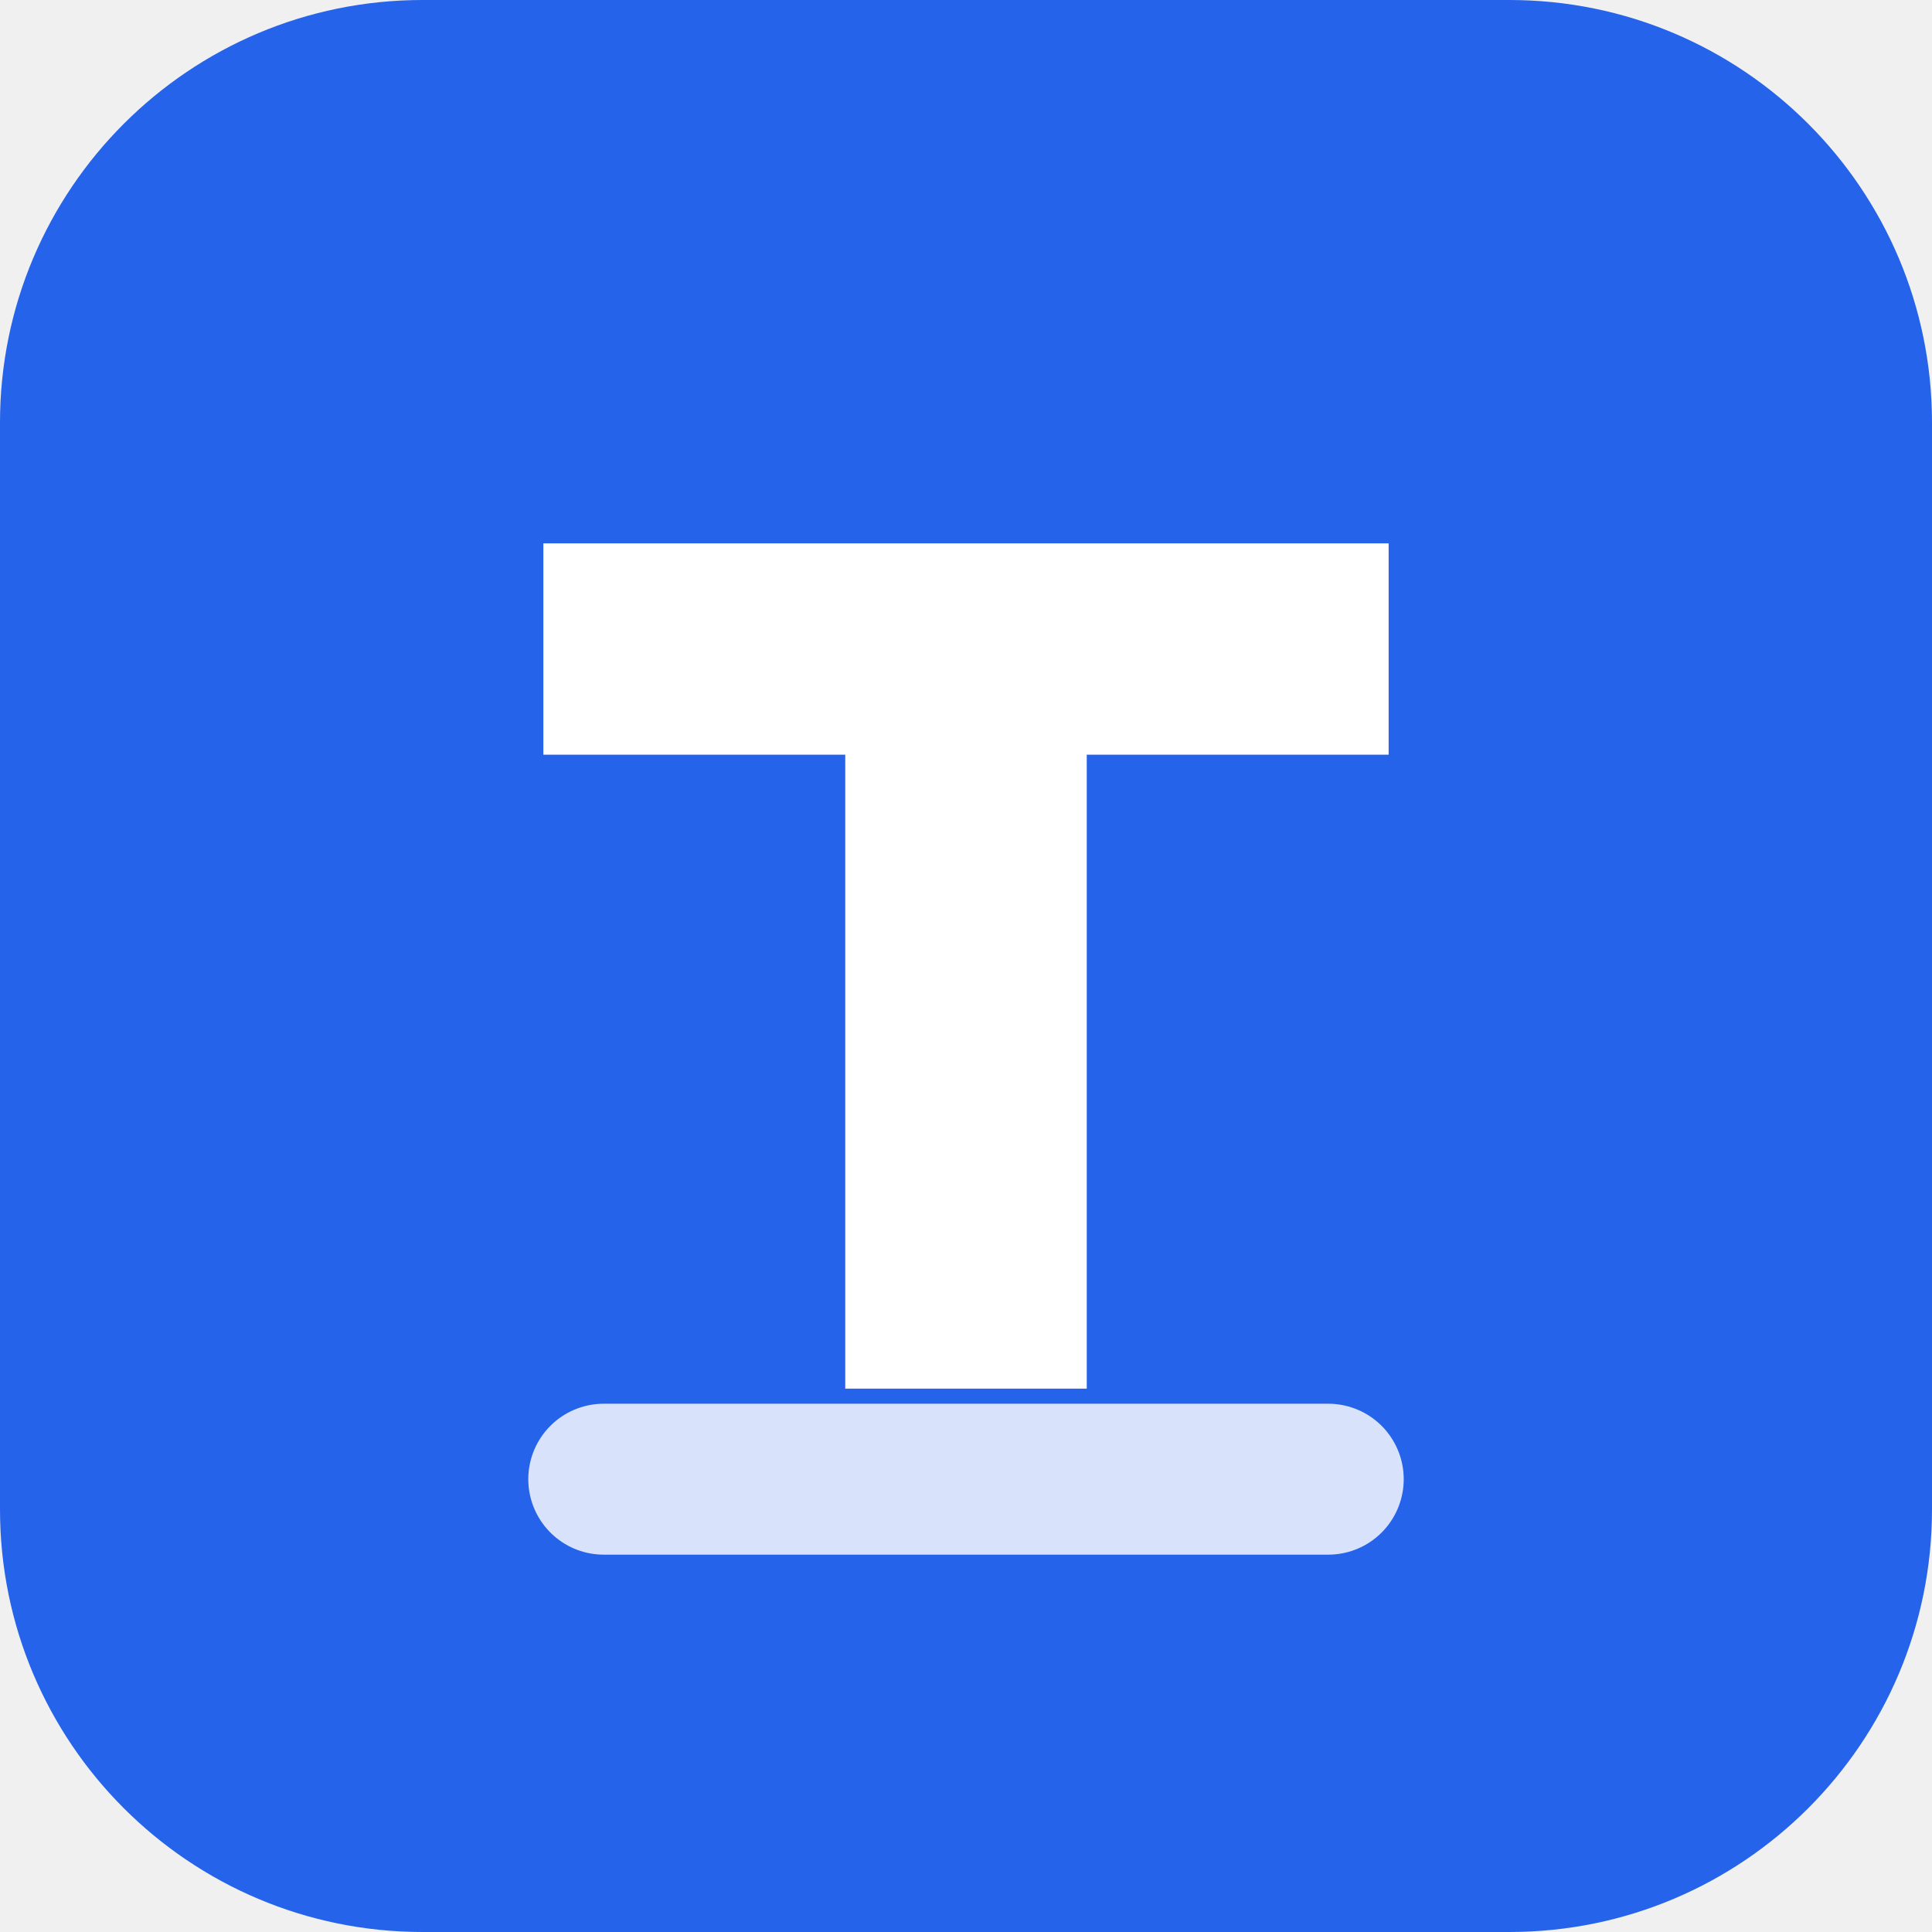
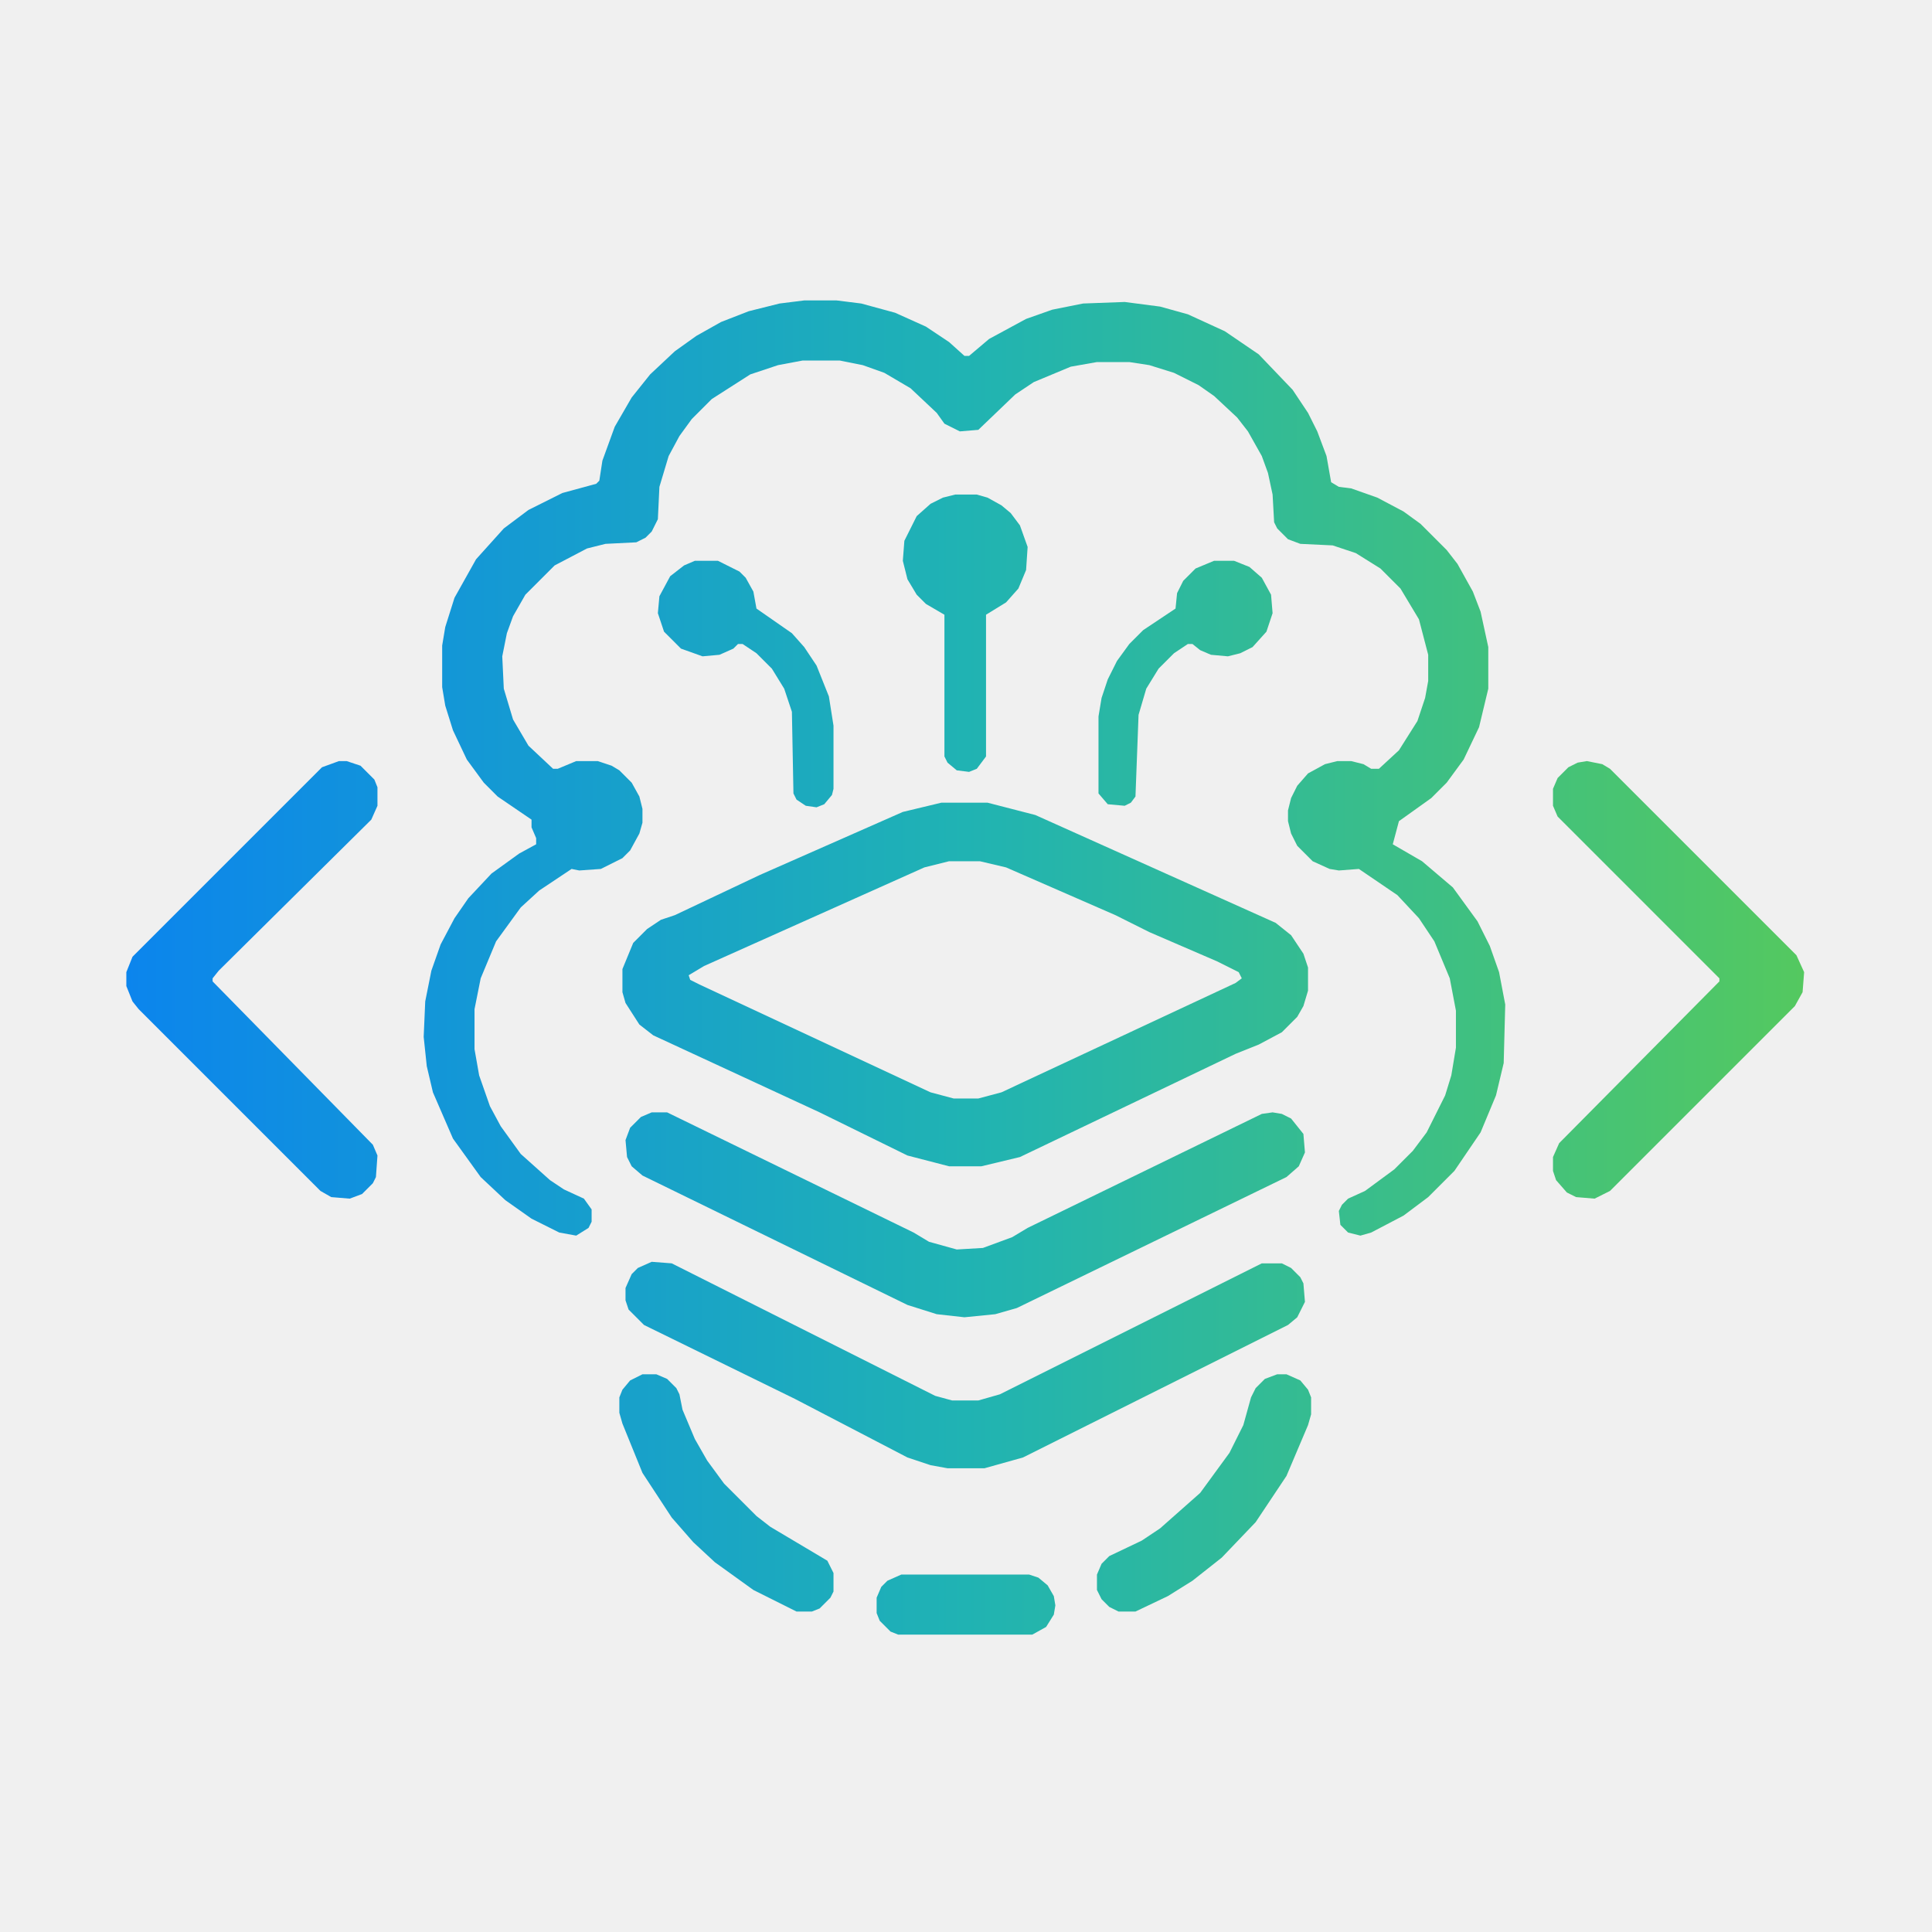
- <svg xmlns="http://www.w3.org/2000/svg" width="64" height="64" viewBox="0 0 64 64" fill="none">
-   <rect width="64" height="64" rx="14" fill="#2563EB" />
-   <path d="M18 18H46V25H36V46H28V25H18V18Z" fill="white" />
-   <path d="M20 49H44" stroke="white" stroke-width="5" stroke-linecap="round" opacity="0.82" />
+ <svg xmlns="http://www.w3.org/2000/svg" viewBox="0 0 1254 1254" width="1254" height="1254" role="img" aria-labelledby="title desc">
+   <defs>
+     <linearGradient id="tekMemoGradient" gradientUnits="userSpaceOnUse" x1="72" y1="0" x2="1182" y2="0">
+       <stop offset="0" stop-color="#0B84EE" />
+       <stop offset="0.5" stop-color="#20B3B3" />
+       <stop offset="1" stop-color="#55C95E" />
+     </linearGradient>
+   </defs>
+   <path fill="url(#tekMemoGradient)" fill-rule="evenodd" clip-rule="evenodd" d="     M 569.0 1037.0 L 569.0 1047.0 L 571.0 1052.0 L 578.0 1059.0 L 583.0 1061.0 L 670.0 1061.0 L 679.0 1056.0 L 684.0 1048.0 L 685.0 1042.0 L 684.0 1036.0 L 680.0 1029.0 L 674.0 1024.0 L 668.0 1022.0 L 585.0 1022.0 L 576.0 1026.0 L 572.0 1030.0 Z     M 844.0 896.0 L 835.0 892.0 L 829.0 892.0 L 821.0 895.0 L 815.0 901.0 L 812.0 907.0 L 807.0 925.0 L 798.0 943.0 L 779.0 969.0 L 753.0 992.0 L 741.0 1000.0 L 720.0 1010.0 L 715.0 1015.0 L 712.0 1022.0 L 712.0 1032.0 L 715.0 1038.0 L 720.0 1043.0 L 726.0 1046.0 L 737.0 1046.0 L 758.0 1036.0 L 774.0 1026.0 L 793.0 1011.0 L 815.0 988.0 L 835.0 958.0 L 849.0 925.0 L 851.0 918.0 L 851.0 907.0 L 849.0 902.0 Z     M 409.0 896.0 L 404.0 902.0 L 402.0 907.0 L 402.0 917.0 L 404.0 924.0 L 417.0 956.0 L 436.0 985.0 L 450.0 1001.0 L 464.0 1014.0 L 489.0 1032.0 L 517.0 1046.0 L 527.0 1046.0 L 532.0 1044.0 L 539.0 1037.0 L 541.0 1033.0 L 541.0 1021.0 L 537.0 1013.0 L 500.0 991.0 L 491.0 984.0 L 470.0 963.0 L 459.0 948.0 L 451.0 934.0 L 443.0 915.0 L 441.0 905.0 L 439.0 901.0 L 433.0 895.0 L 426.0 892.0 L 417.0 892.0 Z     M 406.0 836.0 L 406.0 844.0 L 408.0 850.0 L 418.0 860.0 L 516.0 908.0 L 589.0 946.0 L 604.0 951.0 L 615.0 953.0 L 639.0 953.0 L 664.0 946.0 L 836.0 860.0 L 842.0 855.0 L 847.0 845.0 L 846.0 833.0 L 844.0 829.0 L 838.0 823.0 L 832.0 820.0 L 819.0 820.0 L 649.0 905.0 L 635.0 909.0 L 618.0 909.0 L 607.0 906.0 L 436.0 820.0 L 423.0 819.0 L 414.0 823.0 L 410.0 827.0 Z     M 406.0 740.0 L 407.0 751.0 L 410.0 757.0 L 417.0 763.0 L 589.0 847.0 L 608.0 853.0 L 626.0 855.0 L 646.0 853.0 L 660.0 849.0 L 835.0 764.0 L 843.0 757.0 L 847.0 748.0 L 846.0 736.0 L 838.0 726.0 L 832.0 723.0 L 826.0 722.0 L 819.0 723.0 L 667.0 797.0 L 657.0 803.0 L 638.0 810.0 L 621.0 811.0 L 603.0 806.0 L 593.0 800.0 L 433.0 722.0 L 423.0 722.0 L 416.0 725.0 L 409.0 732.0 Z     M 404.0 629.0 L 404.0 644.0 L 406.0 651.0 L 415.0 665.0 L 424.0 672.0 L 532.0 722.0 L 589.0 750.0 L 616.0 757.0 L 637.0 757.0 L 662.0 751.0 L 802.0 684.0 L 817.0 678.0 L 832.0 670.0 L 842.0 660.0 L 846.0 653.0 L 849.0 643.0 L 849.0 628.0 L 846.0 619.0 L 838.0 607.0 L 828.0 599.0 L 672.0 529.0 L 641.0 521.0 L 611.0 521.0 L 586.0 527.0 L 493.0 568.0 L 438.0 594.0 L 429.0 597.0 L 420.0 603.0 L 411.0 612.0 Z     M 447.0 633.0 L 457.0 627.0 L 600.0 563.0 L 616.0 559.0 L 636.0 559.0 L 653.0 563.0 L 724.0 594.0 L 746.0 605.0 L 790.0 624.0 L 804.0 631.0 L 806.0 635.0 L 802.0 638.0 L 650.0 709.0 L 635.0 713.0 L 619.0 713.0 L 604.0 709.0 L 454.0 639.0 L 448.0 636.0 Z     M 1030.0 494.0 L 1024.0 495.0 L 1018.0 498.0 L 1011.0 505.0 L 1008.0 512.0 L 1008.0 523.0 L 1011.0 530.0 L 1116.0 635.0 L 1116.0 637.0 L 1012.0 742.0 L 1008.0 751.0 L 1008.0 760.0 L 1010.0 766.0 L 1017.0 774.0 L 1023.0 777.0 L 1035.0 778.0 L 1045.0 773.0 L 1165.0 653.0 L 1170.0 644.0 L 1171.0 631.0 L 1166.0 620.0 L 1045.0 499.0 L 1040.0 496.0 Z     M 220.0 494.0 L 209.0 498.0 L 86.0 621.0 L 82.0 631.0 L 82.0 640.0 L 86.0 650.0 L 90.0 655.0 L 208.0 773.0 L 215.0 777.0 L 227.0 778.0 L 235.0 775.0 L 242.0 768.0 L 244.0 764.0 L 245.0 750.0 L 242.0 743.0 L 138.0 637.0 L 138.0 635.0 L 142.0 630.0 L 241.0 532.0 L 245.0 523.0 L 245.0 511.0 L 243.0 506.0 L 234.0 497.0 L 225.0 494.0 Z     M 811.0 368.0 L 801.0 364.0 L 788.0 364.0 L 776.0 369.0 L 768.0 377.0 L 764.0 385.0 L 763.0 395.0 L 742.0 409.0 L 733.0 418.0 L 725.0 429.0 L 719.0 441.0 L 715.0 453.0 L 713.0 465.0 L 713.0 515.0 L 719.0 522.0 L 730.0 523.0 L 734.0 521.0 L 737.0 517.0 L 739.0 464.0 L 744.0 447.0 L 752.0 434.0 L 762.0 424.0 L 771.0 418.0 L 774.0 418.0 L 779.0 422.0 L 786.0 425.0 L 797.0 426.0 L 805.0 424.0 L 813.0 420.0 L 822.0 410.0 L 826.0 398.0 L 825.0 386.0 L 819.0 375.0 Z     M 444.0 367.0 L 435.0 374.0 L 428.0 387.0 L 427.0 398.0 L 431.0 410.0 L 442.0 421.0 L 456.0 426.0 L 467.0 425.0 L 476.0 421.0 L 479.0 418.0 L 482.0 418.0 L 491.0 424.0 L 501.0 434.0 L 509.0 447.0 L 514.0 462.0 L 515.0 515.0 L 517.0 519.0 L 523.0 523.0 L 530.0 524.0 L 535.0 522.0 L 540.0 516.0 L 541.0 512.0 L 541.0 471.0 L 538.0 452.0 L 530.0 432.0 L 522.0 420.0 L 514.0 411.0 L 491.0 395.0 L 489.0 384.0 L 484.0 375.0 L 480.0 371.0 L 466.0 364.0 L 451.0 364.0 Z     M 620.0 321.0 L 612.0 323.0 L 604.0 327.0 L 595.0 335.0 L 587.0 351.0 L 586.0 364.0 L 589.0 376.0 L 595.0 386.0 L 601.0 392.0 L 613.0 399.0 L 613.0 491.0 L 615.0 495.0 L 621.0 500.0 L 629.0 501.0 L 634.0 499.0 L 640.0 491.0 L 640.0 399.0 L 653.0 391.0 L 661.0 382.0 L 666.0 370.0 L 667.0 355.0 L 662.0 341.0 L 656.0 333.0 L 650.0 328.0 L 641.0 323.0 L 634.0 321.0 Z     M 309.0 363.0 L 295.0 388.0 L 289.0 407.0 L 287.0 419.0 L 287.0 446.0 L 289.0 458.0 L 294.0 474.0 L 303.0 493.0 L 314.0 508.0 L 323.0 517.0 L 345.0 532.0 L 345.0 537.0 L 348.0 544.0 L 348.0 548.0 L 337.0 554.0 L 319.0 567.0 L 304.0 583.0 L 295.0 596.0 L 286.0 613.0 L 280.0 630.0 L 276.0 650.0 L 275.0 673.0 L 277.0 692.0 L 281.0 709.0 L 294.0 739.0 L 312.0 764.0 L 328.0 779.0 L 345.0 791.0 L 363.0 800.0 L 374.0 802.0 L 382.0 797.0 L 384.0 793.0 L 384.0 785.0 L 379.0 778.0 L 366.0 772.0 L 357.0 766.0 L 338.0 749.0 L 325.0 731.0 L 318.0 718.0 L 311.0 698.0 L 308.0 681.0 L 308.0 655.0 L 312.0 635.0 L 322.0 611.0 L 338.0 589.0 L 350.0 578.0 L 371.0 564.0 L 376.0 565.0 L 390.0 564.0 L 404.0 557.0 L 409.0 552.0 L 415.0 541.0 L 417.0 534.0 L 417.0 525.0 L 415.0 517.0 L 410.0 508.0 L 402.0 500.0 L 397.0 497.0 L 388.0 494.0 L 374.0 494.0 L 362.0 499.0 L 359.0 499.0 L 343.0 484.0 L 333.0 467.0 L 327.0 447.0 L 326.0 426.0 L 329.0 411.0 L 333.0 400.0 L 341.0 386.0 L 360.0 367.0 L 381.0 356.0 L 393.0 353.0 L 413.0 352.0 L 419.0 349.0 L 423.0 345.0 L 427.0 337.0 L 428.0 316.0 L 434.0 296.0 L 441.0 283.0 L 449.0 272.0 L 462.0 259.0 L 487.0 243.0 L 505.0 237.0 L 521.0 234.0 L 545.0 234.0 L 560.0 237.0 L 574.0 242.0 L 591.0 252.0 L 608.0 268.0 L 613.0 275.0 L 623.0 280.0 L 635.0 279.0 L 659.0 256.0 L 671.0 248.0 L 695.0 238.0 L 712.0 235.0 L 733.0 235.0 L 746.0 237.0 L 762.0 242.0 L 778.0 250.0 L 788.0 257.0 L 803.0 271.0 L 810.0 280.0 L 819.0 296.0 L 823.0 307.0 L 826.0 321.0 L 827.0 339.0 L 829.0 343.0 L 836.0 350.0 L 844.0 353.0 L 865.0 354.0 L 880.0 359.0 L 896.0 369.0 L 909.0 382.0 L 921.0 402.0 L 927.0 425.0 L 927.0 442.0 L 925.0 453.0 L 920.0 468.0 L 908.0 487.0 L 895.0 499.0 L 890.0 499.0 L 885.0 496.0 L 877.0 494.0 L 868.0 494.0 L 860.0 496.0 L 849.0 502.0 L 842.0 510.0 L 838.0 518.0 L 836.0 526.0 L 836.0 533.0 L 838.0 541.0 L 842.0 549.0 L 852.0 559.0 L 863.0 564.0 L 869.0 565.0 L 882.0 564.0 L 907.0 581.0 L 921.0 596.0 L 931.0 611.0 L 941.0 635.0 L 945.0 656.0 L 945.0 680.0 L 942.0 698.0 L 938.0 711.0 L 926.0 735.0 L 917.0 747.0 L 905.0 759.0 L 886.0 773.0 L 875.0 778.0 L 871.0 782.0 L 869.0 786.0 L 870.0 795.0 L 875.0 800.0 L 883.0 802.0 L 890.0 800.0 L 911.0 789.0 L 927.0 777.0 L 944.0 760.0 L 961.0 735.0 L 971.0 711.0 L 976.0 690.0 L 977.0 652.0 L 973.0 631.0 L 967.0 614.0 L 959.0 598.0 L 943.0 576.0 L 923.0 559.0 L 904.0 548.0 L 908.0 533.0 L 929.0 518.0 L 939.0 508.0 L 950.0 493.0 L 960.0 472.0 L 966.0 447.0 L 966.0 420.0 L 961.0 397.0 L 956.0 384.0 L 946.0 366.0 L 939.0 357.0 L 922.0 340.0 L 911.0 332.0 L 894.0 323.0 L 877.0 317.0 L 869.0 316.0 L 864.0 313.0 L 861.0 296.0 L 855.0 280.0 L 849.0 268.0 L 839.0 253.0 L 817.0 230.0 L 795.0 215.0 L 771.0 204.0 L 753.0 199.0 L 730.0 196.0 L 703.0 197.0 L 683.0 201.0 L 666.0 207.0 L 642.0 220.0 L 629.0 231.0 L 626.0 231.0 L 616.0 222.0 L 601.0 212.0 L 581.0 203.0 L 559.0 197.0 L 543.0 195.0 L 522.0 195.0 L 506.0 197.0 L 486.0 202.0 L 468.0 209.0 L 452.0 218.0 L 438.0 228.0 L 422.0 243.0 L 410.0 258.0 L 399.0 277.0 L 391.0 299.0 L 389.0 312.0 L 387.0 314.0 L 365.0 320.0 L 343.0 331.0 L 327.0 343.0 Z   " />
</svg>
